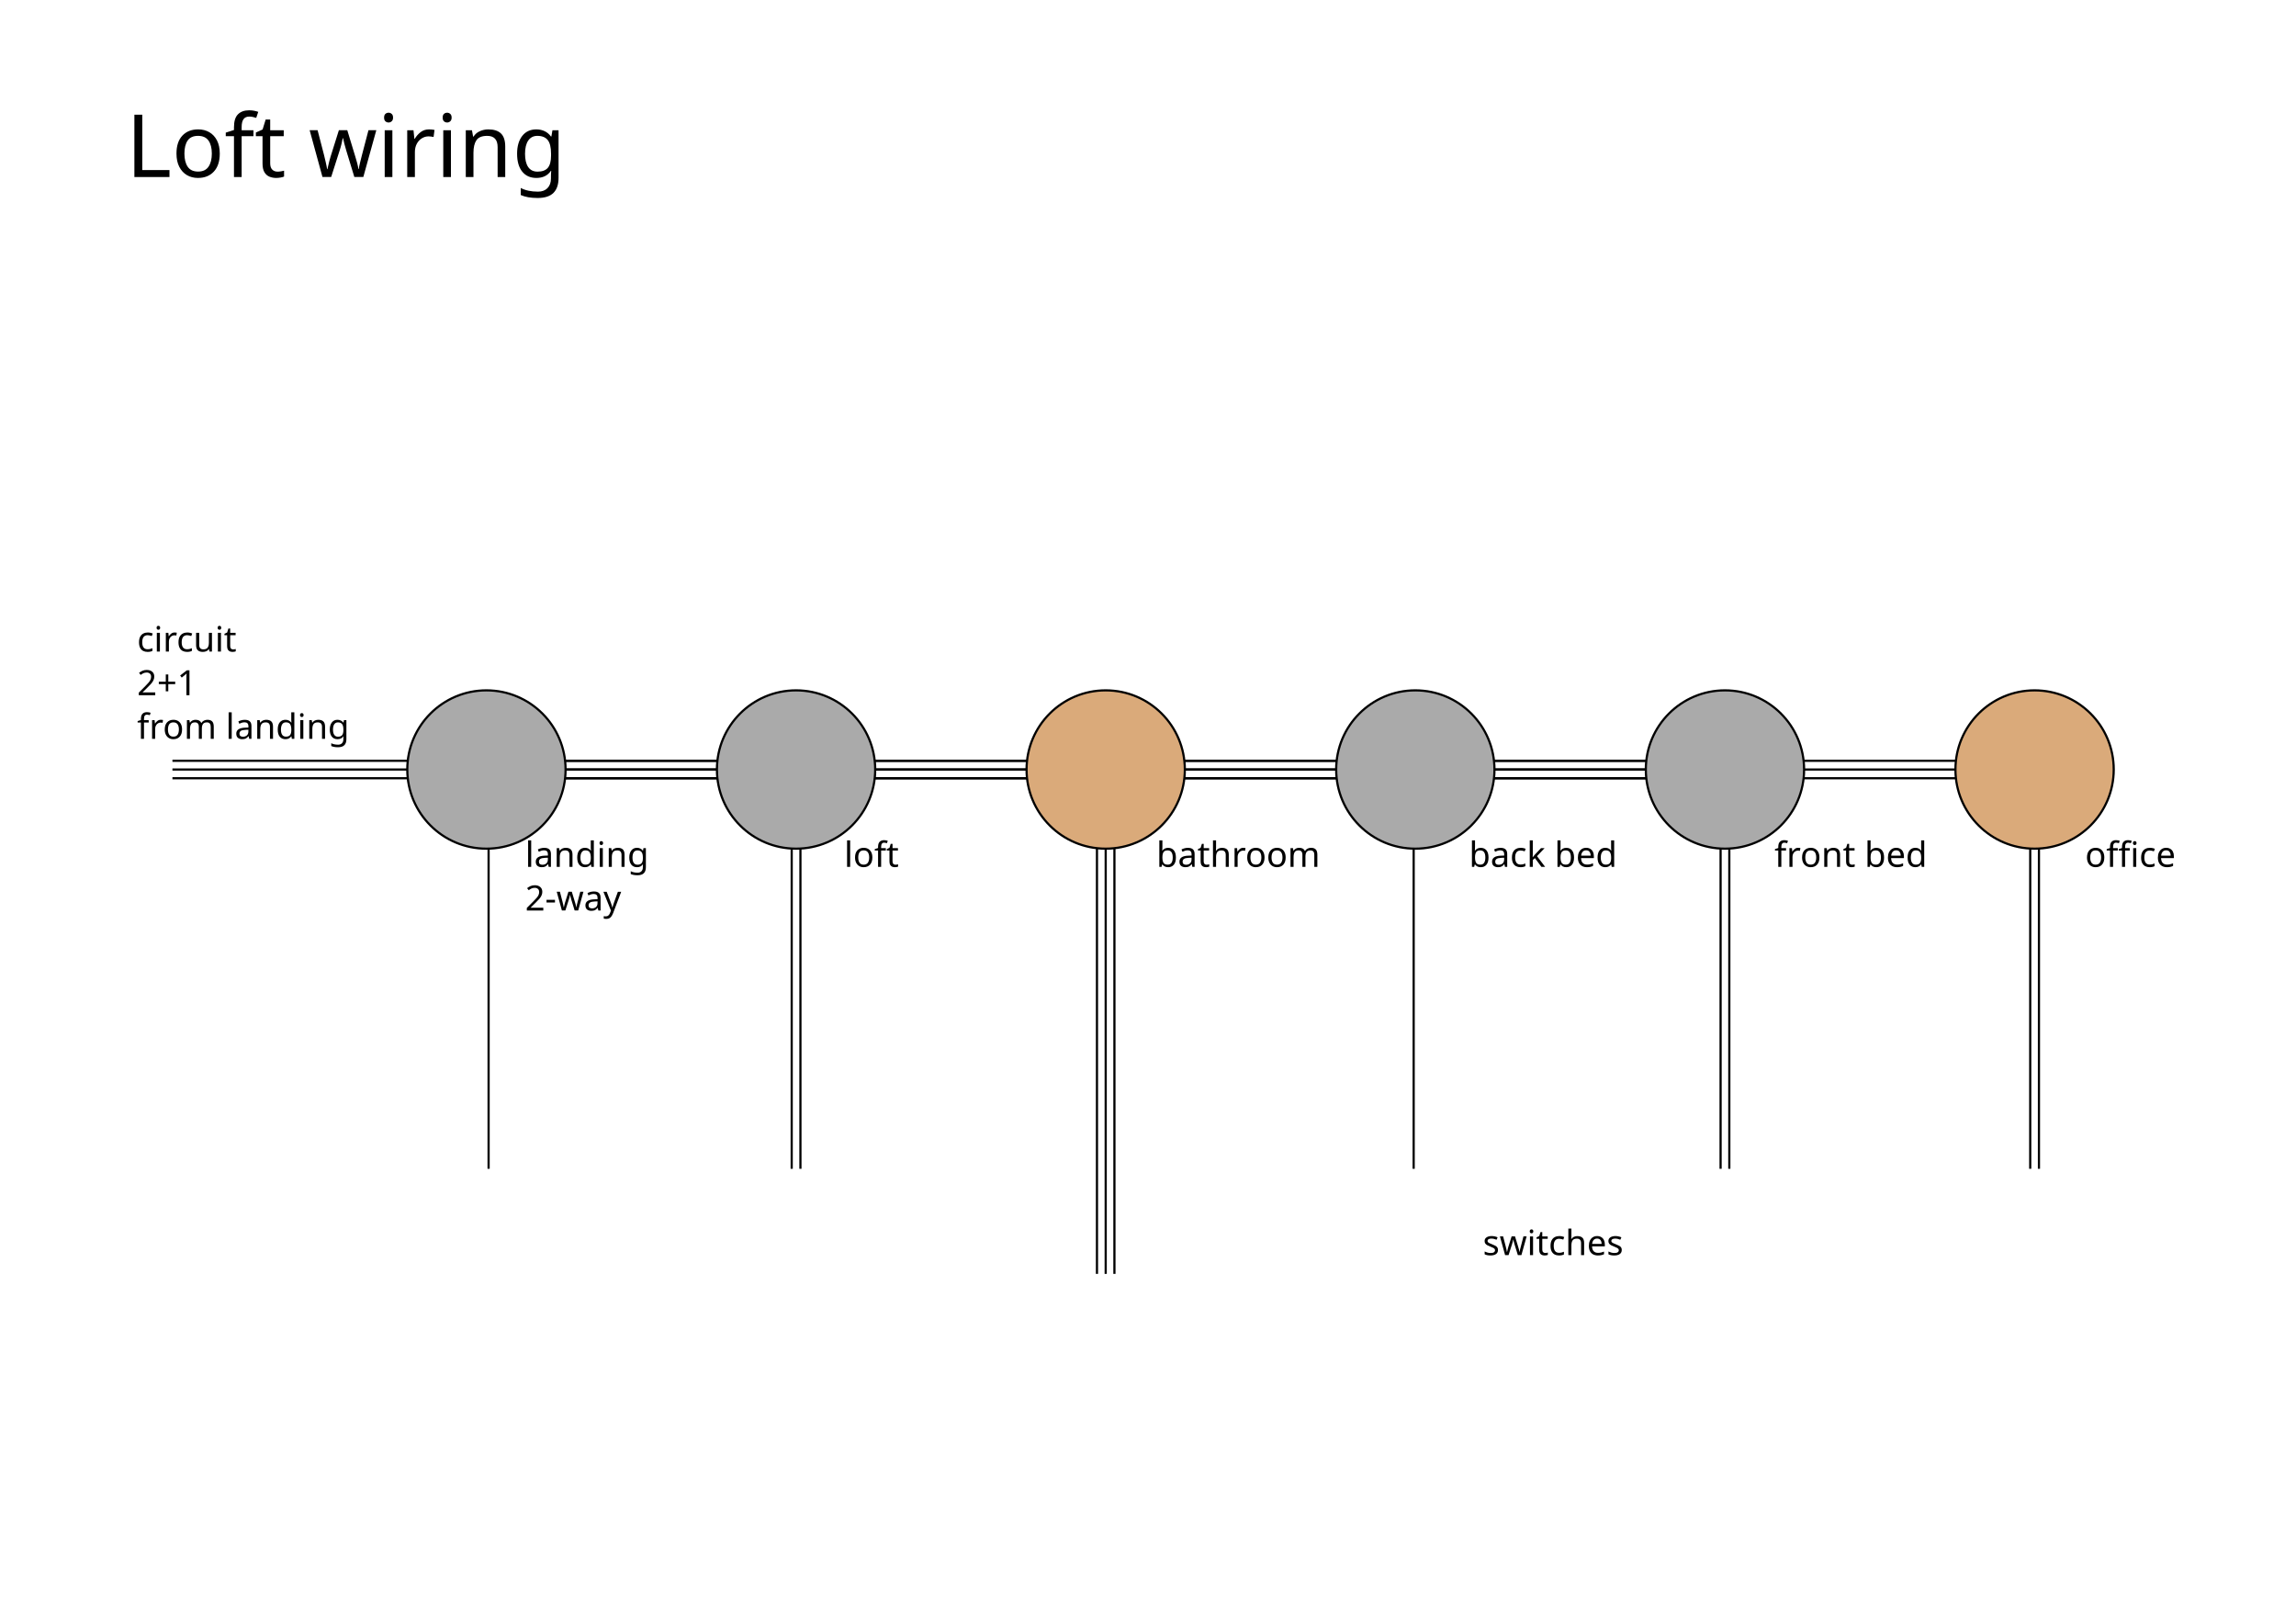
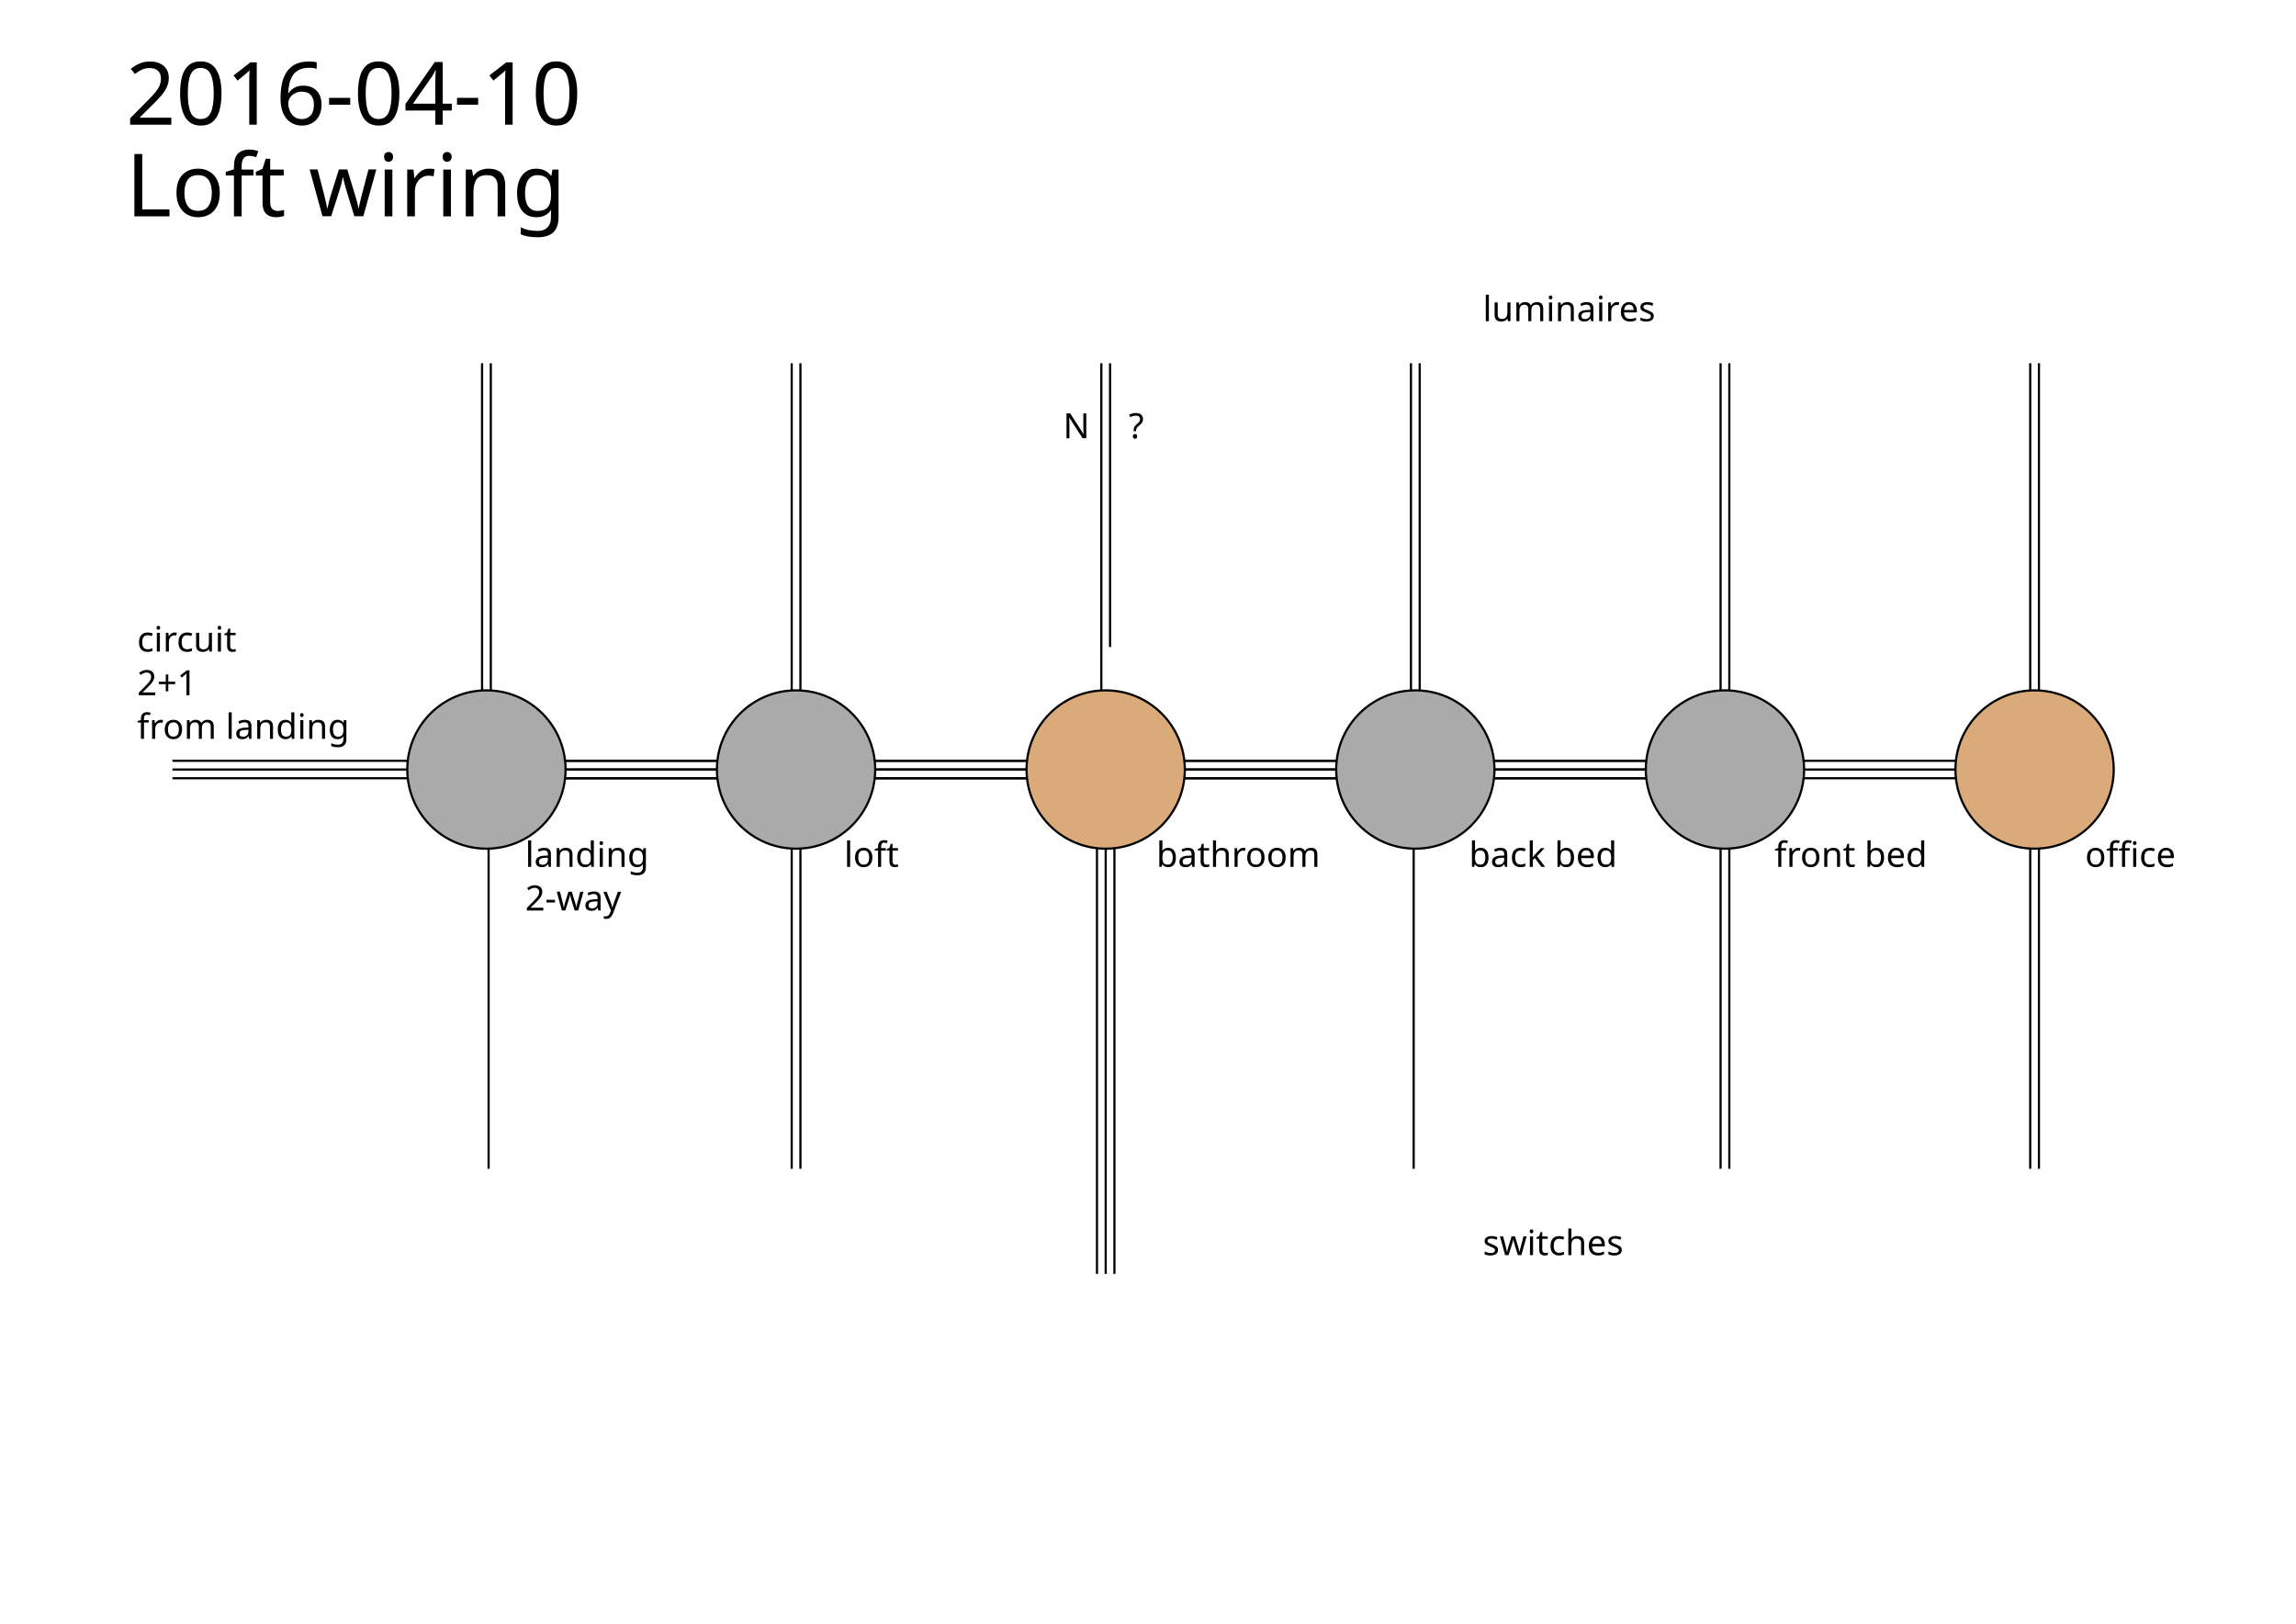
<svg xmlns="http://www.w3.org/2000/svg" width="1052.362" height="744.094" id="svg2" version="1.1">
  <defs id="defs4" />
  <g id="layer1" transform="translate(0,-308.2677)">
+     <g id="g3779">
+       <path transform="translate(0,308.2677)" id="path3773" d="m 223.035,352.645 711.892,0" style="fill:none;stroke:#000000;stroke-width:1px;stroke-linecap:butt;stroke-linejoin:miter;stroke-opacity:1" />
+       <path style="fill:none;stroke:#000000;stroke-width:1px;stroke-linecap:butt;stroke-linejoin:miter;stroke-opacity:1" d="m 223.035,656.913 711.892,0" id="path3775" />
+       <path id="path3777" d="m 223.035,664.913 711.892,0" style="fill:none;stroke:#000000;stroke-width:1px;stroke-linecap:butt;stroke-linejoin:miter;stroke-opacity:1" />
+     </g>
+     <g transform="translate(-564.9909,-188)" id="g3032">
+       <path id="path3034" d="m 785.946,662.733 0,181.159" style="fill:none;stroke:#000000;stroke-width:1px;stroke-linecap:butt;stroke-linejoin:miter;stroke-opacity:1" />
+       <path style="fill:none;stroke:#000000;stroke-width:1px;stroke-linecap:butt;stroke-linejoin:miter;stroke-opacity:1" d="m 789.946,662.733 0,181.159" id="path3036" />
+     </g>
+     <g id="g3038" transform="translate(-423.0732,-188)">
+       <path style="fill:none;stroke:#000000;stroke-width:1px;stroke-linecap:butt;stroke-linejoin:miter;stroke-opacity:1" d="m 785.946,662.733 0,181.159" id="path3040" />
+       <path id="path3042" d="m 789.946,662.733 0,181.159" style="fill:none;stroke:#000000;stroke-width:1px;stroke-linecap:butt;stroke-linejoin:miter;stroke-opacity:1" />
+     </g>
+     <g id="g3070" transform="translate(7.917647,0)">
+       <path id="path3046" d="m 496.872,474.733 0,181.159" style="fill:none;stroke:#000000;stroke-width:1px;stroke-linecap:butt;stroke-linejoin:miter;stroke-opacity:1" />
+       <path style="fill:none;stroke:#000000;stroke-width:1px;stroke-linecap:butt;stroke-linejoin:miter;stroke-opacity:1" d="m 500.872,474.733 0,130.042" id="path3048" />
+     </g>
+     <g id="g3050" transform="translate(-139.2379,-188)">
+       <path style="fill:none;stroke:#000000;stroke-width:1px;stroke-linecap:butt;stroke-linejoin:miter;stroke-opacity:1" d="m 785.946,662.733 0,181.159" id="path3052" />
+       <path id="path3054" d="m 789.946,662.733 0,181.159" style="fill:none;stroke:#000000;stroke-width:1px;stroke-linecap:butt;stroke-linejoin:miter;stroke-opacity:1" />
+     </g>
+     <g transform="translate(2.67976,-188)" id="g3056">
+       <path id="path3058" d="m 785.946,662.733 0,181.159" style="fill:none;stroke:#000000;stroke-width:1px;stroke-linecap:butt;stroke-linejoin:miter;stroke-opacity:1" />
+       <path style="fill:none;stroke:#000000;stroke-width:1px;stroke-linecap:butt;stroke-linejoin:miter;stroke-opacity:1" d="m 789.946,662.733 0,181.159" id="path3060" />
+     </g>
+     <g id="g3062" transform="translate(144.5974,-188)">
+       <path style="fill:none;stroke:#000000;stroke-width:1px;stroke-linecap:butt;stroke-linejoin:miter;stroke-opacity:1" d="m 785.946,662.733 0,181.159" id="path3064" />
+       <path id="path3066" d="m 789.946,662.733 0,181.159" style="fill:none;stroke:#000000;stroke-width:1px;stroke-linecap:butt;stroke-linejoin:miter;stroke-opacity:1" />
+     </g>
    <g id="g3067" transform="translate(2.67976,0)">
      <path style="fill:none;stroke:#000000;stroke-width:1px;stroke-linecap:butt;stroke-linejoin:miter;stroke-opacity:1" d="m 785.946,662.733 0,181.159" id="path3063" />
      <path id="path3065" d="m 789.946,662.733 0,181.159" style="fill:none;stroke:#000000;stroke-width:1px;stroke-linecap:butt;stroke-linejoin:miter;stroke-opacity:1" />
    </g>
    <g transform="translate(144.5974,0)" id="g3071">
      <path id="path3073" d="m 785.946,662.733 0,181.159" style="fill:none;stroke:#000000;stroke-width:1px;stroke-linecap:butt;stroke-linejoin:miter;stroke-opacity:1" />
      <path style="fill:none;stroke:#000000;stroke-width:1px;stroke-linecap:butt;stroke-linejoin:miter;stroke-opacity:1" d="m 789.946,662.733 0,181.159" id="path3075" />
    </g>
    <g id="g3077" transform="translate(-423.0732,0)">
      <path style="fill:none;stroke:#000000;stroke-width:1px;stroke-linecap:butt;stroke-linejoin:miter;stroke-opacity:1" d="m 785.946,662.733 0,181.159" id="path3079" />
      <path id="path3081" d="m 789.946,662.733 0,181.159" style="fill:none;stroke:#000000;stroke-width:1px;stroke-linecap:butt;stroke-linejoin:miter;stroke-opacity:1" />
    </g>
    <path style="fill:none;stroke:#000000;stroke-width:1px;stroke-linecap:butt;stroke-linejoin:miter;stroke-opacity:1" d="m 223.946,354.466 0,181.159" id="path3027" transform="translate(0,308.2677)" />
    <path style="fill:none;stroke:#000000;stroke-width:1px;stroke-linecap:butt;stroke-linejoin:miter;stroke-opacity:1" d="m 647.946,662.733 0,181.159" id="path3031" />
    <g id="g3864" transform="translate(-76.19124,-124.8137)">
      <path style="fill:none;stroke:#000000;stroke-width:1px;stroke-linecap:butt;stroke-linejoin:miter;stroke-opacity:1" d="m 582.981,1016.859 0,-229.408" id="path3855" />
      <path id="path3860" d="m 586.981,1016.859 0,-229.408" style="fill:none;stroke:#000000;stroke-width:1px;stroke-linecap:butt;stroke-linejoin:miter;stroke-opacity:1" />
      <path style="fill:none;stroke:#000000;stroke-width:1px;stroke-linecap:butt;stroke-linejoin:miter;stroke-opacity:1" d="m 578.981,1016.859 0,-229.408" id="path3862" />
    </g>
    <g id="g3814" transform="translate(-144,0)">
      <path style="fill:none;stroke:#000000;stroke-width:1px;stroke-linecap:butt;stroke-linejoin:miter;stroke-opacity:1" d="m 223.035,352.645 711.892,0" id="path3816" transform="translate(0,308.2677)" />
      <path id="path3818" d="m 223.035,656.913 711.892,0" style="fill:none;stroke:#000000;stroke-width:1px;stroke-linecap:butt;stroke-linejoin:miter;stroke-opacity:1" />
      <path style="fill:none;stroke:#000000;stroke-width:1px;stroke-linecap:butt;stroke-linejoin:miter;stroke-opacity:1" d="m 223.035,664.913 711.892,0" id="path3820" />
    </g>
-     <g id="g3779">
-       <path transform="translate(0,308.2677)" id="path3773" d="m 223.035,352.645 711.892,0" style="fill:none;stroke:#000000;stroke-width:1px;stroke-linecap:butt;stroke-linejoin:miter;stroke-opacity:1" />
-       <path style="fill:none;stroke:#000000;stroke-width:1px;stroke-linecap:butt;stroke-linejoin:miter;stroke-opacity:1" d="m 223.035,656.913 711.892,0" id="path3775" />
-       <path id="path3777" d="m 223.035,664.913 711.892,0" style="fill:none;stroke:#000000;stroke-width:1px;stroke-linecap:butt;stroke-linejoin:miter;stroke-opacity:1" />
-     </g>
    <path style="fill:#aaaaaa;fill-opacity:1;stroke:#000000;stroke-width:0.999;stroke-miterlimit:4;stroke-opacity:1;stroke-dasharray:none;stroke-dashoffset:0.38" id="path2993" d="m 503.436,355.679 c 0,20.035 -16.241,36.276 -36.276,36.276 -20.035,0 -36.276,-16.241 -36.276,-36.276 0,-20.035 16.241,-36.276 36.276,-36.276 20.035,0 36.276,16.241 36.276,36.276 z" transform="translate(-244.2057,305.2337)" />
    <path transform="translate(-102.288,305.2337)" d="m 503.436,355.679 c 0,20.035 -16.241,36.276 -36.276,36.276 -20.035,0 -36.276,-16.241 -36.276,-36.276 0,-20.035 16.241,-36.276 36.276,-36.276 20.035,0 36.276,16.241 36.276,36.276 z" id="path2995" style="fill:#aaaaaa;fill-opacity:1;stroke:#000000;stroke-width:0.999;stroke-miterlimit:4;stroke-opacity:1;stroke-dasharray:none;stroke-dashoffset:0.38" />
    <path style="fill:#daaa7a;fill-opacity:1;stroke:#000000;stroke-width:0.999;stroke-miterlimit:4;stroke-opacity:1;stroke-dasharray:none;stroke-dashoffset:0.38" id="path2997" d="m 503.436,355.679 c 0,20.035 -16.241,36.276 -36.276,36.276 -20.035,0 -36.276,-16.241 -36.276,-36.276 0,-20.035 16.241,-36.276 36.276,-36.276 20.035,0 36.276,16.241 36.276,36.276 z" transform="translate(39.62963,305.2337)" />
    <path transform="translate(181.5473,305.2337)" d="m 503.436,355.679 c 0,20.035 -16.241,36.276 -36.276,36.276 -20.035,0 -36.276,-16.241 -36.276,-36.276 0,-20.035 16.241,-36.276 36.276,-36.276 20.035,0 36.276,16.241 36.276,36.276 z" id="path2999" style="fill:#aaaaaa;fill-opacity:1;stroke:#000000;stroke-width:0.999;stroke-miterlimit:4;stroke-opacity:1;stroke-dasharray:none;stroke-dashoffset:0.38" />
    <path style="fill:#aaaaaa;fill-opacity:1;stroke:#000000;stroke-width:0.999;stroke-miterlimit:4;stroke-opacity:1;stroke-dasharray:none;stroke-dashoffset:0.38" id="path3001" d="m 503.436,355.679 c 0,20.035 -16.241,36.276 -36.276,36.276 -20.035,0 -36.276,-16.241 -36.276,-36.276 0,-20.035 16.241,-36.276 36.276,-36.276 20.035,0 36.276,16.241 36.276,36.276 z" transform="translate(323.4649,305.2337)" />
    <path transform="translate(465.3826,305.2337)" d="m 503.436,355.679 c 0,20.035 -16.241,36.276 -36.276,36.276 -20.035,0 -36.276,-16.241 -36.276,-36.276 0,-20.035 16.241,-36.276 36.276,-36.276 20.035,0 36.276,16.241 36.276,36.276 z" id="path3003" style="fill:#daaa7a;fill-opacity:1;stroke:#000000;stroke-width:0.999;stroke-miterlimit:4;stroke-opacity:1;stroke-dasharray:none;stroke-dashoffset:0.38" />
-     <text xml:space="preserve" style="font-size:40px;font-style:normal;font-weight:normal;line-height:125%;letter-spacing:0px;word-spacing:0px;fill:#000000;fill-opacity:1;stroke:none;font-family:Sans" x="57.724" y="389.408" id="text3784">
-       <tspan id="tspan3786" x="57.724" y="389.408">Loft wiring</tspan>
+     <text xml:space="preserve" style="font-size:40px;font-style:normal;font-weight:normal;line-height:125%;letter-spacing:0px;word-spacing:0px;fill:#000000;fill-opacity:1;stroke:none;font-family:Sans" x="57.724" y="407.408" id="text3784">
+       <tspan id="tspan3786" x="57.724" y="407.408">Loft wiring</tspan>
    </text>
    <text xml:space="preserve" style="font-size:16px;font-style:normal;font-variant:normal;font-weight:normal;font-stretch:normal;text-align:start;line-height:125%;letter-spacing:0px;word-spacing:0px;writing-mode:lr-tb;text-anchor:start;fill:#000000;fill-opacity:1;stroke:none;font-family:Sans;-inkscape-font-specification:Sans" x="955.686" y="705.52" id="text3788">
      <tspan id="tspan3790" x="955.686" y="705.52">office</tspan>
    </text>
    <text xml:space="preserve" style="font-size:16px;font-style:normal;font-variant:normal;font-weight:normal;font-stretch:normal;text-align:start;line-height:125%;letter-spacing:0px;word-spacing:0px;writing-mode:lr-tb;text-anchor:start;fill:#000000;fill-opacity:1;stroke:none;font-family:Sans;-inkscape-font-specification:Sans" x="813.313" y="705.52" id="text3792">
      <tspan id="tspan3794" x="813.313" y="705.52">front bed</tspan>
    </text>
    <text xml:space="preserve" style="font-size:16px;font-style:normal;font-variant:normal;font-weight:normal;font-stretch:normal;text-align:start;line-height:125%;letter-spacing:0px;word-spacing:0px;writing-mode:lr-tb;text-anchor:start;fill:#000000;fill-opacity:1;stroke:none;font-family:Sans;-inkscape-font-specification:Sans" x="673.299" y="705.52" id="text3796">
      <tspan id="tspan3798" x="673.299" y="705.52">back bed</tspan>
    </text>
    <text xml:space="preserve" style="font-size:16px;font-style:normal;font-variant:normal;font-weight:normal;font-stretch:normal;text-align:start;line-height:125%;letter-spacing:0px;word-spacing:0px;writing-mode:lr-tb;text-anchor:start;fill:#000000;fill-opacity:1;stroke:none;font-family:Sans;-inkscape-font-specification:Sans" x="530.016" y="705.52" id="text3800">
      <tspan id="tspan3802" x="530.016" y="705.52">bathroom</tspan>
    </text>
    <text xml:space="preserve" style="font-size:16px;font-style:normal;font-variant:normal;font-weight:normal;font-stretch:normal;text-align:start;line-height:125%;letter-spacing:0px;word-spacing:0px;writing-mode:lr-tb;text-anchor:start;fill:#000000;fill-opacity:1;stroke:none;font-family:Sans;-inkscape-font-specification:Sans" x="386.898" y="705.52" id="text3804">
      <tspan id="tspan3806" x="386.898" y="705.52">loft</tspan>
    </text>
    <text xml:space="preserve" style="font-size:16px;font-style:normal;font-variant:normal;font-weight:normal;font-stretch:normal;text-align:start;line-height:125%;letter-spacing:0px;word-spacing:0px;writing-mode:lr-tb;text-anchor:start;fill:#000000;fill-opacity:1;stroke:none;font-family:Sans;-inkscape-font-specification:Sans" x="240.704" y="705.52" id="text3808">
      <tspan id="tspan3810" x="240.704" y="705.52">landing</tspan>
      <tspan x="240.704" y="725.52" id="tspan3812">2-way</tspan>
    </text>
    <text xml:space="preserve" style="font-size:16px;font-style:normal;font-variant:normal;font-weight:normal;font-stretch:normal;text-align:start;line-height:125%;letter-spacing:0px;word-spacing:0px;writing-mode:lr-tb;text-anchor:start;fill:#000000;fill-opacity:1;stroke:none;font-family:Sans;-inkscape-font-specification:Sans" x="62.842" y="606.857" id="text3822">
      <tspan id="tspan3824" x="62.842" y="606.857">circuit</tspan>
      <tspan x="62.842" y="626.857" id="tspan3826">2+1</tspan>
      <tspan x="62.842" y="646.857" id="tspan3828">from landing</tspan>
    </text>
    <text xml:space="preserve" style="font-size:16px;font-style:normal;font-variant:normal;font-weight:normal;font-stretch:normal;text-align:start;line-height:125%;letter-spacing:0px;word-spacing:0px;writing-mode:lr-tb;text-anchor:start;fill:#000000;fill-opacity:1;stroke:none;font-family:Sans;-inkscape-font-specification:Sans" x="679.657" y="883.451" id="text3083">
      <tspan id="tspan3085" x="679.657" y="883.451">switches</tspan>
    </text>
+     <text xml:space="preserve" style="font-size:16px;font-style:normal;font-variant:normal;font-weight:normal;font-stretch:normal;text-align:start;line-height:125%;letter-spacing:0px;word-spacing:0px;writing-mode:lr-tb;text-anchor:start;fill:#000000;fill-opacity:1;stroke:none;font-family:Sans;-inkscape-font-specification:Sans" x="517.362" y="509.111" id="text3074">
+       <tspan id="tspan3076" x="517.362" y="509.111">?</tspan>
+     </text>
+     <text xml:space="preserve" style="font-size:16px;font-style:normal;font-variant:normal;font-weight:normal;font-stretch:normal;text-align:start;line-height:125%;letter-spacing:0px;word-spacing:0px;writing-mode:lr-tb;text-anchor:start;fill:#000000;fill-opacity:1;stroke:none;font-family:Sans;-inkscape-font-specification:Sans" x="487.28" y="509.111" id="text3078">
+       <tspan id="tspan3080" x="487.28" y="509.111">N</tspan>
+     </text>
+     <text id="text3082" y="455.451" x="679.657" style="font-size:16px;font-style:normal;font-variant:normal;font-weight:normal;font-stretch:normal;text-align:start;line-height:125%;letter-spacing:0px;word-spacing:0px;writing-mode:lr-tb;text-anchor:start;fill:#000000;fill-opacity:1;stroke:none;font-family:Sans;-inkscape-font-specification:Sans" xml:space="preserve">
+       <tspan y="455.451" x="679.657" id="tspan3084">luminaires</tspan>
+     </text>
+     <text id="text3086" y="365.408" x="57.724" style="font-size:40px;font-style:normal;font-weight:normal;line-height:125%;letter-spacing:0px;word-spacing:0px;fill:#000000;fill-opacity:1;stroke:none;font-family:Sans" xml:space="preserve">
+       <tspan y="365.408" x="57.724" id="tspan3088">2016-04-10</tspan>
+     </text>
  </g>
</svg>
